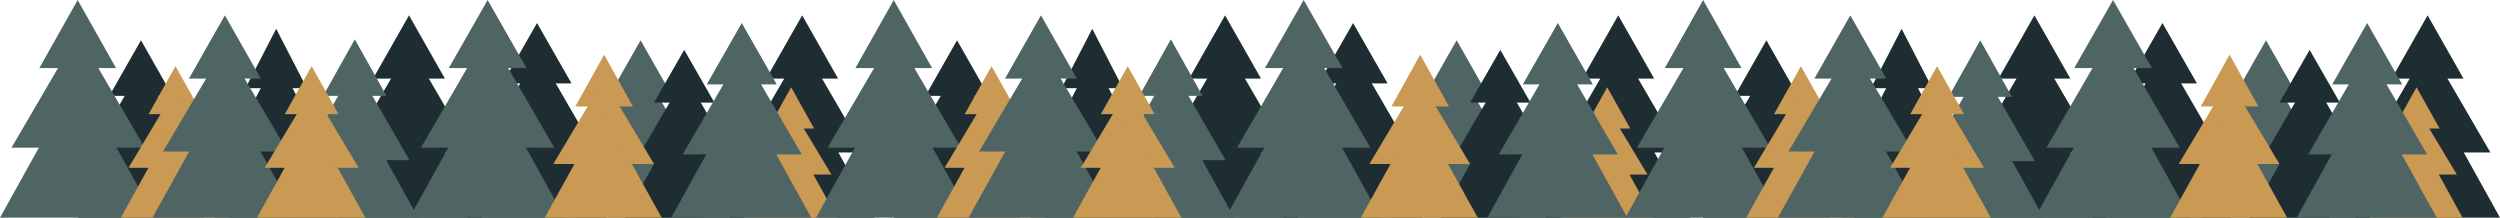
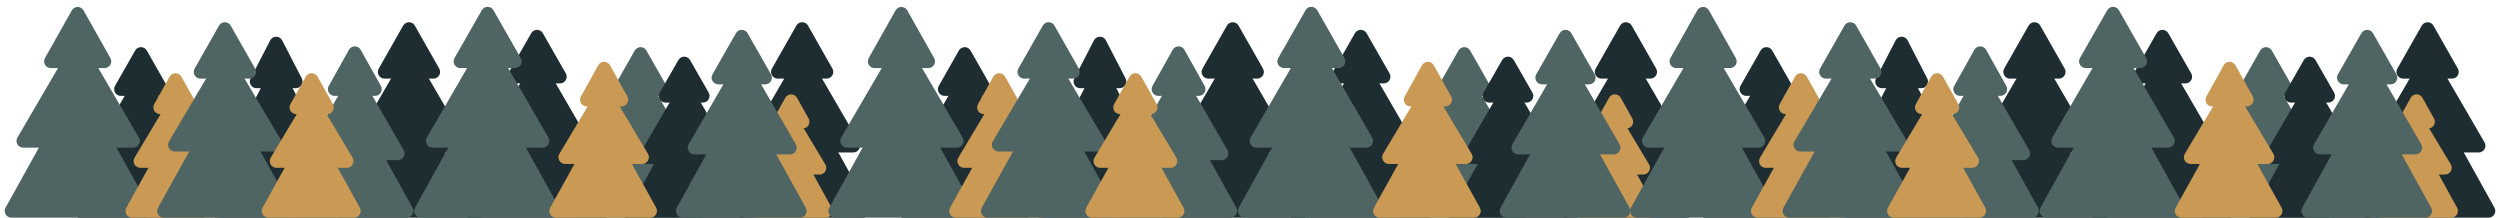
<svg xmlns="http://www.w3.org/2000/svg" width="2607" height="227" viewBox="0 0 2607 227">
  <defs>
    <clipPath id="b">
      <rect width="2607" height="227" />
    </clipPath>
  </defs>
  <g id="a" clip-path="url(#b)">
    <rect width="2607" height="227" fill="rgba(255,255,255,0)" />
    <g transform="translate(44 -848)">
      <g transform="translate(-135.111 192.881)">
-         <path d="M33,0,66,58H0Z" transform="translate(205.111 697.119)" fill="#1e2d32" />
+         <path d="M26.916,10.693a7,7,0,0,1,12.168,0L60.048,47.538A7,7,0,0,1,53.964,58H12.036A7,7,0,0,1,5.952,47.538Z" transform="translate(205.111 697.119)" fill="#1e2d32" />
        <path d="M56.5,0,113,97H0Z" transform="translate(182.111 725.119)" fill="#1e2d32" />
        <path d="M66,0l66,119H0Z" transform="translate(172.111 763.119)" fill="#1e2d32" />
      </g>
      <g transform="translate(-216 151)">
-         <path d="M40,0,80,71H0Z" transform="translate(213 697)" fill="#4f6563" />
-         <path d="M69.5,0,139,119H0Z" transform="translate(184 732)" fill="#4f6563" />
-         <path d="M81,0l81,146H0Z" transform="translate(172 778)" fill="#4f6563" />
+         <path d="M33.9,10.825a7,7,0,0,1,12.2,0L74.121,60.564A7,7,0,0,1,68.022,71H11.978a7,7,0,0,1-6.1-10.436Z" transform="translate(213 697)" fill="#4f6563" />
+         <path d="M63.455,10.35a7,7,0,0,1,12.089,0l57.305,98.12A7,7,0,0,1,126.805,119H12.195A7,7,0,0,1,6.15,108.47Z" transform="translate(184 732)" fill="#4f6563" />
+         <path d="M74.879,11.033a7,7,0,0,1,12.242,0L156.232,135.6a7,7,0,0,1-6.121,10.4H11.889a7,7,0,0,1-6.121-10.4Z" transform="translate(172 778)" fill="#4f6563" />
      </g>
      <g transform="translate(8.338 180.726)">
-         <path d="M32,0,64,62H0Z" transform="translate(203.662 697.274)" fill="#1e2d32" />
+         <path d="M25.78,12.052a7,7,0,0,1,12.441,0L58.73,51.79A7,7,0,0,1,52.51,62H11.49A7,7,0,0,1,5.27,51.79Z" transform="translate(203.662 697.274)" fill="#1e2d32" />
        <path d="M53.5,0,107,103H0Z" transform="translate(182.662 727.274)" fill="#1e2d32" />
        <path d="M63.5,0,127,127H0Z" transform="translate(171.662 767.274)" fill="#1e2d32" />
      </g>
      <g transform="translate(-90.004 219.802)">
-         <path d="M28,0,56,50H0Z" transform="translate(201.003 697.198)" fill="#ca9954" />
-         <path d="M49,0,98,82H0Z" transform="translate(180.003 721.198)" fill="#ca9954" />
-         <path d="M56.5,0,113,102H0Z" transform="translate(172.003 753.198)" fill="#ca9954" />
+         <path d="M21.892,10.906a7,7,0,0,1,12.215,0L50.165,39.58A7,7,0,0,1,44.057,50H11.943A7,7,0,0,1,5.835,39.58Z" transform="translate(201.003 697.198)" fill="#ca9954" />
+         <path d="M42.991,10.056a7,7,0,0,1,12.018,0L91.671,71.409A7,7,0,0,1,85.663,82H12.337A7,7,0,0,1,6.329,71.409Z" transform="translate(180.003 721.198)" fill="#ca9954" />
+         <path d="M50.377,11.055a7,7,0,0,1,12.247,0l44.62,80.554A7,7,0,0,1,101.12,102H11.88A7,7,0,0,1,5.756,91.608Z" transform="translate(172.003 753.198)" fill="#ca9954" />
      </g>
      <g transform="translate(-57.111 166.552)">
-         <path d="M37.5,0,75,66H0Z" transform="translate(210.111 697.448)" fill="#4f6563" />
-         <path d="M65,0l65,110H0Z" transform="translate(183.111 729.448)" fill="#4f6563" />
-         <path d="M75.5,0,151,136H0Z" transform="translate(172.111 772.448)" fill="#4f6563" />
+         <path d="M31.414,10.712a7,7,0,0,1,12.172,0l25.472,44.83A7,7,0,0,1,62.972,66H12.028A7,7,0,0,1,5.942,55.542Z" transform="translate(210.111 697.448)" fill="#4f6563" />
+         <path d="M58.974,10.2a7,7,0,0,1,12.053,0l52.733,89.24A7,7,0,0,1,117.733,110H12.267A7,7,0,0,1,6.241,99.439Z" transform="translate(183.111 729.448)" fill="#4f6563" />
+         <path d="M69.38,11.024a7,7,0,0,1,12.24,0L145.228,125.6a7,7,0,0,1-6.12,10.4H11.892a7,7,0,0,1-6.12-10.4Z" transform="translate(172.111 772.448)" fill="#4f6563" />
      </g>
      <g transform="translate(271.338 174.881)">
-         <path d="M36,0,72,63H0Z" transform="translate(208.662 697.119)" fill="#1e2d32" />
+         <path d="M29.922,10.636a7,7,0,0,1,12.155,0L66.015,52.527A7,7,0,0,1,59.938,63H12.062A7,7,0,0,1,5.985,52.527Z" transform="translate(208.662 697.119)" fill="#1e2d32" />
        <path d="M62,0l62,107H0Z" transform="translate(183.662 728.119)" fill="#1e2d32" />
        <path d="M72.5,0,145,131H0Z" transform="translate(171.662 769.119)" fill="#1e2d32" />
      </g>
      <g transform="translate(135.338 166.881)">
-         <path d="M37.5,0,75,66H0Z" transform="translate(209.662 697.119)" fill="#1e2d32" />
+         <path d="M31.414,10.712a7,7,0,0,1,12.172,0l25.472,44.83A7,7,0,0,1,62.972,66H12.028A7,7,0,0,1,5.942,55.542Z" transform="translate(209.662 697.119)" fill="#1e2d32" />
        <path d="M64.5,0,129,111H0Z" transform="translate(183.662 729.119)" fill="#1e2d32" />
        <path d="M75.5,0,151,136H0Z" transform="translate(171.662 772.119)" fill="#1e2d32" />
      </g>
      <g transform="translate(87.389 192.181)">
-         <path d="M33,0,66,59H0Z" transform="translate(205.611 696.819)" fill="#4f6563" />
-         <path d="M56.5,0,113,98H0Z" transform="translate(182.611 724.819)" fill="#4f6563" />
-         <path d="M66,0l66,119H0Z" transform="translate(172.611 763.819)" fill="#4f6563" />
+         <path d="M26.891,10.923a7,7,0,0,1,12.219,0l21.064,37.66A7,7,0,0,1,54.064,59H11.936A7,7,0,0,1,5.826,48.583Z" transform="translate(205.611 696.819)" fill="#4f6563" />
+         <path d="M50.436,10.519a7,7,0,0,1,12.129,0L106.949,87.5A7,7,0,0,1,100.884,98H12.116A7,7,0,0,1,6.051,87.5Z" transform="translate(182.611 724.819)" fill="#4f6563" />
+         <path d="M59.878,11.037a7,7,0,0,1,12.243,0L126.235,108.6a7,7,0,0,1-6.122,10.4H11.887a7,7,0,0,1-6.122-10.4Z" transform="translate(172.611 763.819)" fill="#4f6563" />
      </g>
      <g transform="translate(385.251 192.404)">
-         <path d="M33,0,66,58H0Z" transform="translate(205.749 697.596)" fill="#4f6563" />
+         <path d="M26.916,10.693a7,7,0,0,1,12.168,0L60.048,47.538A7,7,0,0,1,53.964,58H12.036A7,7,0,0,1,5.952,47.538Z" transform="translate(205.749 697.596)" fill="#4f6563" />
        <path d="M56.5,0,113,98H0Z" transform="translate(182.749 724.596)" fill="#4f6563" />
        <path d="M66.5,0,133,120H0Z" transform="translate(171.749 762.596)" fill="#4f6563" />
      </g>
      <g transform="translate(51.996 219.802)">
-         <path d="M28,0,56,50H0Z" transform="translate(201.003 697.198)" fill="#ca9954" />
-         <path d="M49,0,98,82H0Z" transform="translate(180.003 721.198)" fill="#ca9954" />
-         <path d="M56.5,0,113,102H0Z" transform="translate(172.003 753.198)" fill="#ca9954" />
+         <path d="M21.892,10.906a7,7,0,0,1,12.215,0L50.165,39.58A7,7,0,0,1,44.057,50H11.943A7,7,0,0,1,5.835,39.58Z" transform="translate(201.003 697.198)" fill="#ca9954" />
+         <path d="M42.991,10.056a7,7,0,0,1,12.018,0L91.671,71.409A7,7,0,0,1,85.663,82H12.337A7,7,0,0,1,6.329,71.409Z" transform="translate(180.003 721.198)" fill="#ca9954" />
+         <path d="M50.377,11.055a7,7,0,0,1,12.247,0l44.62,80.554A7,7,0,0,1,101.12,102H11.88A7,7,0,0,1,5.756,91.608Z" transform="translate(172.003 753.198)" fill="#ca9954" />
      </g>
      <g transform="translate(210.889 150.559)">
-         <path d="M40.5,0,81,71H0Z" transform="translate(213.111 697.441)" fill="#4f6563" />
-         <path d="M69.5,0,139,120H0Z" transform="translate(184.111 731.441)" fill="#4f6563" />
-         <path d="M81,0l81,146H0Z" transform="translate(172.111 778.441)" fill="#4f6563" />
+         <path d="M34.42,10.659a7,7,0,0,1,12.161,0L75.029,60.532A7,7,0,0,1,68.948,71h-56.9a7,7,0,0,1-6.08-10.468Z" transform="translate(213.111 697.441)" fill="#4f6563" />
+         <path d="M63.443,10.459a7,7,0,0,1,12.115,0l57.357,99.033A7,7,0,0,1,126.857,120H12.143a7,7,0,0,1-6.057-10.508Z" transform="translate(184.111 731.441)" fill="#4f6563" />
+         <path d="M74.879,11.033a7,7,0,0,1,12.242,0L156.232,135.6a7,7,0,0,1-6.121,10.4H11.889a7,7,0,0,1-6.121-10.4Z" transform="translate(172.111 778.441)" fill="#4f6563" />
      </g>
      <g transform="translate(545.338 166.881)">
-         <path d="M37.5,0,75,66H0Z" transform="translate(209.662 697.119)" fill="#1e2d32" />
+         <path d="M31.414,10.712a7,7,0,0,1,12.172,0l25.472,44.83A7,7,0,0,1,62.972,66H12.028A7,7,0,0,1,5.942,55.542Z" transform="translate(209.662 697.119)" fill="#1e2d32" />
+         <path d="M58.448,10.416a7,7,0,0,1,12.1,0l52.336,90.067A7,7,0,0,1,116.836,111H12.164a7,7,0,0,1-6.052-10.517Z" transform="translate(183.662 729.119)" fill="#1e2d32" />
+         <path d="M69.38,11.024a7,7,0,0,1,12.24,0L145.228,125.6a7,7,0,0,1-6.12,10.4H11.892a7,7,0,0,1-6.12-10.4Z" transform="translate(171.662 772.119)" fill="#1e2d32" />
+       </g>
+       <g transform="translate(559.996 241.968)">
+         <path d="M17.888,10.951a7,7,0,0,1,12.225,0L42.189,32.588A7,7,0,0,1,36.077,43H11.923A7,7,0,0,1,5.811,32.588Z" transform="translate(197.004 697.032)" fill="#ca9954" />
+         <path d="M36,10a7,7,0,0,1,12,0L77.639,59.4a7,7,0,0,1-6,10.6H12.363a7,7,0,0,1-6-10.6Z" transform="translate(179.004 718.032)" fill="#ca9954" />
+         <path d="M42.369,11.124a7,7,0,0,1,12.261,0l36.649,66.5A7,7,0,0,1,85.149,88h-73.3A7,7,0,0,1,5.72,77.621Z" transform="translate(172.004 745.032)" fill="#ca9954" />
+       </g>
+       <g transform="translate(435.338 203.213)">
+         <path d="M25.426,10.606a7,7,0,0,1,12.149,0L57,44.521A7,7,0,0,1,50.924,55H12.076A7,7,0,0,1,6,44.521Z" transform="translate(202.662 696.787)" fill="#1e2d32" />
+         <path d="M47.449,10.406a7,7,0,0,1,12.1,0l41.332,71.075A7,7,0,0,1,94.832,92H12.168A7,7,0,0,1,6.117,81.481Z" transform="translate(181.662 723.787)" fill="#1e2d32" />
+         <path d="M62.5,0,125,113H0Z" transform="translate(171.662 758.787)" fill="#1e2d32" />
+       </g>
+       <g transform="translate(352.414 207.802)">
+         <path d="M23.881,11.014a7,7,0,0,1,12.238,0L54.222,43.6A7,7,0,0,1,48.1,54H11.9A7,7,0,0,1,5.777,43.6Z" transform="translate(203.586 697.198)" fill="#ca9954" />
+         <path d="M46.489,10.076a7,7,0,0,1,12.023,0L98.684,77.414A7,7,0,0,1,92.673,88H12.327A7,7,0,0,1,6.316,77.414Z" transform="translate(180.586 723.198)" fill="#ca9954" />
+         <path d="M54.878,11.039a7,7,0,0,1,12.243,0l49.114,88.566A7,7,0,0,1,110.114,110H11.886A7,7,0,0,1,5.764,99.605Z" transform="translate(171.586 757.198)" fill="#ca9954" />
+       </g>
+       <g transform="translate(484.233 174.296)">
+         <path d="M30.419,10.662a7,7,0,0,1,12.161,0L67.03,53.532A7,7,0,0,1,60.949,64h-48.9A7,7,0,0,1,5.97,53.532Z" transform="translate(208.768 697.704)" fill="#4f6563" />
+         <path d="M55.943,10.453a7,7,0,0,1,12.113,0L117.91,96.491A7,7,0,0,1,111.854,107H12.146A7,7,0,0,1,6.09,96.491Z" transform="translate(183.768 727.704)" fill="#4f6563" />
+         <path d="M66.874,11.077a7,7,0,0,1,12.251,0l61.13,110.536A7,7,0,0,1,134.13,132H11.87a7,7,0,0,1-6.126-10.388Z" transform="translate(171.768 768.704)" fill="#4f6563" />
+       </g>
+     </g>
+     <g transform="translate(903 -848)">
+       <g transform="translate(-135.111 192.881)">
+         <path d="M26.916,10.693a7,7,0,0,1,12.168,0L60.048,47.538A7,7,0,0,1,53.964,58H12.036A7,7,0,0,1,5.952,47.538Z" transform="translate(205.111 697.119)" fill="#1e2d32" />
+         <path d="M56.5,0,113,97H0Z" transform="translate(182.111 725.119)" fill="#1e2d32" />
+         <path d="M66,0l66,119H0Z" transform="translate(172.111 763.119)" fill="#1e2d32" />
+       </g>
+       <g transform="translate(-216 151)">
+         <path d="M33.9,10.825a7,7,0,0,1,12.2,0L74.121,60.564A7,7,0,0,1,68.022,71H11.978a7,7,0,0,1-6.1-10.436Z" transform="translate(213 697)" fill="#4f6563" />
+         <path d="M63.455,10.35a7,7,0,0,1,12.089,0l57.305,98.12A7,7,0,0,1,126.805,119H12.195A7,7,0,0,1,6.15,108.47Z" transform="translate(184 732)" fill="#4f6563" />
+         <path d="M74.879,11.033a7,7,0,0,1,12.242,0L156.232,135.6a7,7,0,0,1-6.121,10.4H11.889a7,7,0,0,1-6.121-10.4Z" transform="translate(172 778)" fill="#4f6563" />
+       </g>
+       <g transform="translate(8.338 180.726)">
+         <path d="M25.78,12.052a7,7,0,0,1,12.441,0L58.73,51.79A7,7,0,0,1,52.51,62H11.49A7,7,0,0,1,5.27,51.79Z" transform="translate(203.662 697.274)" fill="#1e2d32" />
+         <path d="M53.5,0,107,103H0Z" transform="translate(182.662 727.274)" fill="#1e2d32" />
+         <path d="M63.5,0,127,127H0Z" transform="translate(171.662 767.274)" fill="#1e2d32" />
+       </g>
+       <g transform="translate(-90.004 219.802)">
+         <path d="M21.892,10.906a7,7,0,0,1,12.215,0L50.165,39.58A7,7,0,0,1,44.057,50H11.943A7,7,0,0,1,5.835,39.58Z" transform="translate(201.003 697.198)" fill="#ca9954" />
+         <path d="M42.991,10.056a7,7,0,0,1,12.018,0L91.671,71.409A7,7,0,0,1,85.663,82H12.337A7,7,0,0,1,6.329,71.409Z" transform="translate(180.003 721.198)" fill="#ca9954" />
+         <path d="M50.377,11.055a7,7,0,0,1,12.247,0l44.62,80.554A7,7,0,0,1,101.12,102H11.88A7,7,0,0,1,5.756,91.608Z" transform="translate(172.003 753.198)" fill="#ca9954" />
+       </g>
+       <g transform="translate(-57.111 166.552)">
+         <path d="M31.414,10.712a7,7,0,0,1,12.172,0l25.472,44.83A7,7,0,0,1,62.972,66H12.028A7,7,0,0,1,5.942,55.542Z" transform="translate(210.111 697.448)" fill="#4f6563" />
+         <path d="M58.974,10.2a7,7,0,0,1,12.053,0l52.733,89.24A7,7,0,0,1,117.733,110H12.267A7,7,0,0,1,6.241,99.439Z" transform="translate(183.111 729.448)" fill="#4f6563" />
+         <path d="M69.38,11.024a7,7,0,0,1,12.24,0L145.228,125.6a7,7,0,0,1-6.12,10.4H11.892a7,7,0,0,1-6.12-10.4Z" transform="translate(172.111 772.448)" fill="#4f6563" />
+       </g>
+       <g transform="translate(271.338 174.881)">
+         <path d="M29.922,10.636a7,7,0,0,1,12.155,0L66.015,52.527A7,7,0,0,1,59.938,63H12.062A7,7,0,0,1,5.985,52.527Z" transform="translate(208.662 697.119)" fill="#1e2d32" />
+         <path d="M62,0l62,107H0Z" transform="translate(183.662 728.119)" fill="#1e2d32" />
+         <path d="M72.5,0,145,131H0Z" transform="translate(171.662 769.119)" fill="#1e2d32" />
+       </g>
+       <g transform="translate(135.338 166.881)">
+         <path d="M31.414,10.712a7,7,0,0,1,12.172,0l25.472,44.83A7,7,0,0,1,62.972,66H12.028A7,7,0,0,1,5.942,55.542Z" transform="translate(209.662 697.119)" fill="#1e2d32" />
        <path d="M64.5,0,129,111H0Z" transform="translate(183.662 729.119)" fill="#1e2d32" />
        <path d="M75.5,0,151,136H0Z" transform="translate(171.662 772.119)" fill="#1e2d32" />
      </g>
+       <g transform="translate(87.389 192.181)">
+         <path d="M26.891,10.923a7,7,0,0,1,12.219,0l21.064,37.66A7,7,0,0,1,54.064,59H11.936A7,7,0,0,1,5.826,48.583Z" transform="translate(205.611 696.819)" fill="#4f6563" />
+         <path d="M50.436,10.519a7,7,0,0,1,12.129,0L106.949,87.5A7,7,0,0,1,100.884,98H12.116A7,7,0,0,1,6.051,87.5Z" transform="translate(182.611 724.819)" fill="#4f6563" />
+         <path d="M59.878,11.037a7,7,0,0,1,12.243,0L126.235,108.6a7,7,0,0,1-6.122,10.4H11.887a7,7,0,0,1-6.122-10.4Z" transform="translate(172.611 763.819)" fill="#4f6563" />
+       </g>
+       <g transform="translate(385.251 192.404)">
+         <path d="M26.916,10.693a7,7,0,0,1,12.168,0L60.048,47.538A7,7,0,0,1,53.964,58H12.036A7,7,0,0,1,5.952,47.538Z" transform="translate(205.749 697.596)" fill="#4f6563" />
+         <path d="M56.5,0,113,98H0Z" transform="translate(182.749 724.596)" fill="#4f6563" />
+         <path d="M66.5,0,133,120H0Z" transform="translate(171.749 762.596)" fill="#4f6563" />
+       </g>
+       <g transform="translate(51.996 219.802)">
+         <path d="M21.892,10.906a7,7,0,0,1,12.215,0L50.165,39.58A7,7,0,0,1,44.057,50H11.943A7,7,0,0,1,5.835,39.58Z" transform="translate(201.003 697.198)" fill="#ca9954" />
+         <path d="M42.991,10.056a7,7,0,0,1,12.018,0L91.671,71.409A7,7,0,0,1,85.663,82H12.337A7,7,0,0,1,6.329,71.409Z" transform="translate(180.003 721.198)" fill="#ca9954" />
+         <path d="M50.377,11.055a7,7,0,0,1,12.247,0l44.62,80.554A7,7,0,0,1,101.12,102H11.88A7,7,0,0,1,5.756,91.608Z" transform="translate(172.003 753.198)" fill="#ca9954" />
+       </g>
+       <g transform="translate(210.889 150.559)">
+         <path d="M34.42,10.659a7,7,0,0,1,12.161,0L75.029,60.532A7,7,0,0,1,68.948,71h-56.9a7,7,0,0,1-6.08-10.468Z" transform="translate(213.111 697.441)" fill="#4f6563" />
+         <path d="M63.443,10.459a7,7,0,0,1,12.115,0l57.357,99.033A7,7,0,0,1,126.857,120H12.143a7,7,0,0,1-6.057-10.508Z" transform="translate(184.111 731.441)" fill="#4f6563" />
+         <path d="M74.879,11.033a7,7,0,0,1,12.242,0L156.232,135.6a7,7,0,0,1-6.121,10.4H11.889a7,7,0,0,1-6.121-10.4Z" transform="translate(172.111 778.441)" fill="#4f6563" />
+       </g>
+       <g transform="translate(545.338 166.881)">
+         <path d="M31.414,10.712a7,7,0,0,1,12.172,0l25.472,44.83A7,7,0,0,1,62.972,66H12.028A7,7,0,0,1,5.942,55.542Z" transform="translate(209.662 697.119)" fill="#1e2d32" />
+         <path d="M58.448,10.416a7,7,0,0,1,12.1,0l52.336,90.067A7,7,0,0,1,116.836,111H12.164a7,7,0,0,1-6.052-10.517Z" transform="translate(183.662 729.119)" fill="#1e2d32" />
+         <path d="M69.38,11.024a7,7,0,0,1,12.24,0L145.228,125.6a7,7,0,0,1-6.12,10.4H11.892a7,7,0,0,1-6.12-10.4Z" transform="translate(171.662 772.119)" fill="#1e2d32" />
+       </g>
      <g transform="translate(559.996 241.968)">
-         <path d="M24,0,48,43H0Z" transform="translate(197.004 697.032)" fill="#ca9954" />
-         <path d="M42,0,84,70H0Z" transform="translate(179.004 718.032)" fill="#ca9954" />
-         <path d="M48.5,0,97,88H0Z" transform="translate(172.004 745.032)" fill="#ca9954" />
+         <path d="M17.888,10.951a7,7,0,0,1,12.225,0L42.189,32.588A7,7,0,0,1,36.077,43H11.923A7,7,0,0,1,5.811,32.588Z" transform="translate(197.004 697.032)" fill="#ca9954" />
+         <path d="M36,10a7,7,0,0,1,12,0L77.639,59.4a7,7,0,0,1-6,10.6H12.363a7,7,0,0,1-6-10.6Z" transform="translate(179.004 718.032)" fill="#ca9954" />
+         <path d="M42.369,11.124a7,7,0,0,1,12.261,0l36.649,66.5A7,7,0,0,1,85.149,88h-73.3A7,7,0,0,1,5.72,77.621Z" transform="translate(172.004 745.032)" fill="#ca9954" />
      </g>
      <g transform="translate(435.338 203.213)">
-         <path d="M31.5,0,63,55H0Z" transform="translate(202.662 696.787)" fill="#1e2d32" />
-         <path d="M53.5,0,107,92H0Z" transform="translate(181.662 723.787)" fill="#1e2d32" />
+         <path d="M25.426,10.606a7,7,0,0,1,12.149,0L57,44.521A7,7,0,0,1,50.924,55H12.076A7,7,0,0,1,6,44.521Z" transform="translate(202.662 696.787)" fill="#1e2d32" />
+         <path d="M47.449,10.406a7,7,0,0,1,12.1,0l41.332,71.075A7,7,0,0,1,94.832,92H12.168A7,7,0,0,1,6.117,81.481Z" transform="translate(181.662 723.787)" fill="#1e2d32" />
        <path d="M62.5,0,125,113H0Z" transform="translate(171.662 758.787)" fill="#1e2d32" />
      </g>
      <g transform="translate(352.414 207.802)">
-         <path d="M30,0,60,54H0Z" transform="translate(203.586 697.198)" fill="#ca9954" />
-         <path d="M52.5,0,105,88H0Z" transform="translate(180.586 723.198)" fill="#ca9954" />
-         <path d="M61,0l61,110H0Z" transform="translate(171.586 757.198)" fill="#ca9954" />
+         <path d="M23.881,11.014a7,7,0,0,1,12.238,0L54.222,43.6A7,7,0,0,1,48.1,54H11.9A7,7,0,0,1,5.777,43.6Z" transform="translate(203.586 697.198)" fill="#ca9954" />
+         <path d="M46.489,10.076a7,7,0,0,1,12.023,0L98.684,77.414A7,7,0,0,1,92.673,88H12.327A7,7,0,0,1,6.316,77.414Z" transform="translate(180.586 723.198)" fill="#ca9954" />
+         <path d="M54.878,11.039a7,7,0,0,1,12.243,0l49.114,88.566A7,7,0,0,1,110.114,110H11.886A7,7,0,0,1,5.764,99.605Z" transform="translate(171.586 757.198)" fill="#ca9954" />
      </g>
      <g transform="translate(484.233 174.296)">
-         <path d="M36.5,0,73,64H0Z" transform="translate(208.768 697.704)" fill="#4f6563" />
-         <path d="M62,0l62,107H0Z" transform="translate(183.768 727.704)" fill="#4f6563" />
-         <path d="M73,0l73,132H0Z" transform="translate(171.768 768.704)" fill="#4f6563" />
-       </g>
-       <g transform="translate(851)">
-         <g transform="translate(-135.111 192.881)">
-           <path d="M33,0,66,58H0Z" transform="translate(205.111 697.119)" fill="#1e2d32" />
-           <path d="M56.5,0,113,97H0Z" transform="translate(182.111 725.119)" fill="#1e2d32" />
-           <path d="M66,0l66,119H0Z" transform="translate(172.111 763.119)" fill="#1e2d32" />
-         </g>
-         <g transform="translate(-216 151)">
-           <path d="M40,0,80,71H0Z" transform="translate(213 697)" fill="#4f6563" />
-           <path d="M69.5,0,139,119H0Z" transform="translate(184 732)" fill="#4f6563" />
-           <path d="M81,0l81,146H0Z" transform="translate(172 778)" fill="#4f6563" />
-         </g>
-         <g transform="translate(8.338 180.726)">
-           <path d="M32,0,64,62H0Z" transform="translate(203.662 697.274)" fill="#1e2d32" />
-           <path d="M53.5,0,107,103H0Z" transform="translate(182.662 727.274)" fill="#1e2d32" />
-           <path d="M63.5,0,127,127H0Z" transform="translate(171.662 767.274)" fill="#1e2d32" />
-         </g>
-         <g transform="translate(-90.004 219.802)">
-           <path d="M28,0,56,50H0Z" transform="translate(201.003 697.198)" fill="#ca9954" />
-           <path d="M49,0,98,82H0Z" transform="translate(180.003 721.198)" fill="#ca9954" />
-           <path d="M56.5,0,113,102H0Z" transform="translate(172.003 753.198)" fill="#ca9954" />
-         </g>
-         <g transform="translate(-57.111 166.552)">
-           <path d="M37.5,0,75,66H0Z" transform="translate(210.111 697.448)" fill="#4f6563" />
-           <path d="M65,0l65,110H0Z" transform="translate(183.111 729.448)" fill="#4f6563" />
-           <path d="M75.5,0,151,136H0Z" transform="translate(172.111 772.448)" fill="#4f6563" />
-         </g>
-         <g transform="translate(271.338 174.881)">
-           <path d="M36,0,72,63H0Z" transform="translate(208.662 697.119)" fill="#1e2d32" />
-           <path d="M62,0l62,107H0Z" transform="translate(183.662 728.119)" fill="#1e2d32" />
-           <path d="M72.5,0,145,131H0Z" transform="translate(171.662 769.119)" fill="#1e2d32" />
-         </g>
-         <g transform="translate(135.338 166.881)">
-           <path d="M37.5,0,75,66H0Z" transform="translate(209.662 697.119)" fill="#1e2d32" />
-           <path d="M64.5,0,129,111H0Z" transform="translate(183.662 729.119)" fill="#1e2d32" />
-           <path d="M75.5,0,151,136H0Z" transform="translate(171.662 772.119)" fill="#1e2d32" />
-         </g>
-         <g transform="translate(87.389 192.181)">
-           <path d="M33,0,66,59H0Z" transform="translate(205.611 696.819)" fill="#4f6563" />
-           <path d="M56.5,0,113,98H0Z" transform="translate(182.611 724.819)" fill="#4f6563" />
-           <path d="M66,0l66,119H0Z" transform="translate(172.611 763.819)" fill="#4f6563" />
-         </g>
-         <g transform="translate(385.251 192.404)">
-           <path d="M33,0,66,58H0Z" transform="translate(205.749 697.596)" fill="#4f6563" />
-           <path d="M56.5,0,113,98H0Z" transform="translate(182.749 724.596)" fill="#4f6563" />
-           <path d="M66.5,0,133,120H0Z" transform="translate(171.749 762.596)" fill="#4f6563" />
-         </g>
-         <g transform="translate(51.996 219.802)">
-           <path d="M28,0,56,50H0Z" transform="translate(201.003 697.198)" fill="#ca9954" />
-           <path d="M49,0,98,82H0Z" transform="translate(180.003 721.198)" fill="#ca9954" />
-           <path d="M56.5,0,113,102H0Z" transform="translate(172.003 753.198)" fill="#ca9954" />
-         </g>
-         <g transform="translate(210.889 150.559)">
-           <path d="M40.5,0,81,71H0Z" transform="translate(213.111 697.441)" fill="#4f6563" />
-           <path d="M69.5,0,139,120H0Z" transform="translate(184.111 731.441)" fill="#4f6563" />
-           <path d="M81,0l81,146H0Z" transform="translate(172.111 778.441)" fill="#4f6563" />
-         </g>
-         <g transform="translate(545.338 166.881)">
-           <path d="M37.5,0,75,66H0Z" transform="translate(209.662 697.119)" fill="#1e2d32" />
-           <path d="M64.5,0,129,111H0Z" transform="translate(183.662 729.119)" fill="#1e2d32" />
-           <path d="M75.5,0,151,136H0Z" transform="translate(171.662 772.119)" fill="#1e2d32" />
-         </g>
-         <g transform="translate(559.996 241.968)">
-           <path d="M24,0,48,43H0Z" transform="translate(197.004 697.032)" fill="#ca9954" />
-           <path d="M42,0,84,70H0Z" transform="translate(179.004 718.032)" fill="#ca9954" />
-           <path d="M48.5,0,97,88H0Z" transform="translate(172.004 745.032)" fill="#ca9954" />
-         </g>
-         <g transform="translate(435.338 203.213)">
-           <path d="M31.5,0,63,55H0Z" transform="translate(202.662 696.787)" fill="#1e2d32" />
-           <path d="M53.5,0,107,92H0Z" transform="translate(181.662 723.787)" fill="#1e2d32" />
-           <path d="M62.5,0,125,113H0Z" transform="translate(171.662 758.787)" fill="#1e2d32" />
-         </g>
-         <g transform="translate(352.414 207.802)">
-           <path d="M30,0,60,54H0Z" transform="translate(203.586 697.198)" fill="#ca9954" />
-           <path d="M52.5,0,105,88H0Z" transform="translate(180.586 723.198)" fill="#ca9954" />
-           <path d="M61,0l61,110H0Z" transform="translate(171.586 757.198)" fill="#ca9954" />
-         </g>
-         <g transform="translate(484.233 174.296)">
-           <path d="M36.5,0,73,64H0Z" transform="translate(208.768 697.704)" fill="#4f6563" />
-           <path d="M62,0l62,107H0Z" transform="translate(183.768 727.704)" fill="#4f6563" />
-           <path d="M73,0l73,132H0Z" transform="translate(171.768 768.704)" fill="#4f6563" />
-         </g>
-       </g>
-       <g transform="translate(1695)">
-         <g transform="translate(-135.111 192.881)">
-           <path d="M33,0,66,58H0Z" transform="translate(205.111 697.119)" fill="#1e2d32" />
-           <path d="M56.5,0,113,97H0Z" transform="translate(182.111 725.119)" fill="#1e2d32" />
-           <path d="M66,0l66,119H0Z" transform="translate(172.111 763.119)" fill="#1e2d32" />
-         </g>
-         <g transform="translate(-216 151)">
-           <path d="M40,0,80,71H0Z" transform="translate(213 697)" fill="#4f6563" />
-           <path d="M69.5,0,139,119H0Z" transform="translate(184 732)" fill="#4f6563" />
-           <path d="M81,0l81,146H0Z" transform="translate(172 778)" fill="#4f6563" />
-         </g>
-         <g transform="translate(8.338 180.726)">
-           <path d="M32,0,64,62H0Z" transform="translate(203.662 697.274)" fill="#1e2d32" />
-           <path d="M53.5,0,107,103H0Z" transform="translate(182.662 727.274)" fill="#1e2d32" />
-           <path d="M63.5,0,127,127H0Z" transform="translate(171.662 767.274)" fill="#1e2d32" />
-         </g>
-         <g transform="translate(-90.004 219.802)">
-           <path d="M28,0,56,50H0Z" transform="translate(201.003 697.198)" fill="#ca9954" />
-           <path d="M49,0,98,82H0Z" transform="translate(180.003 721.198)" fill="#ca9954" />
-           <path d="M56.5,0,113,102H0Z" transform="translate(172.003 753.198)" fill="#ca9954" />
-         </g>
-         <g transform="translate(-57.111 166.552)">
-           <path d="M37.5,0,75,66H0Z" transform="translate(210.111 697.448)" fill="#4f6563" />
-           <path d="M65,0l65,110H0Z" transform="translate(183.111 729.448)" fill="#4f6563" />
-           <path d="M75.5,0,151,136H0Z" transform="translate(172.111 772.448)" fill="#4f6563" />
-         </g>
-         <g transform="translate(271.338 174.881)">
-           <path d="M36,0,72,63H0Z" transform="translate(208.662 697.119)" fill="#1e2d32" />
-           <path d="M62,0l62,107H0Z" transform="translate(183.662 728.119)" fill="#1e2d32" />
-           <path d="M72.5,0,145,131H0Z" transform="translate(171.662 769.119)" fill="#1e2d32" />
-         </g>
-         <g transform="translate(135.338 166.881)">
-           <path d="M37.5,0,75,66H0Z" transform="translate(209.662 697.119)" fill="#1e2d32" />
-           <path d="M64.5,0,129,111H0Z" transform="translate(183.662 729.119)" fill="#1e2d32" />
-           <path d="M75.5,0,151,136H0Z" transform="translate(171.662 772.119)" fill="#1e2d32" />
-         </g>
-         <g transform="translate(87.389 193.181)">
-           <path d="M33,0,66,59H0Z" transform="translate(205.611 696.819)" fill="#4f6563" />
-           <path d="M56.5,0,113,98H0Z" transform="translate(182.611 724.819)" fill="#4f6563" />
-           <path d="M66,0l66,119H0Z" transform="translate(172.611 762.819)" fill="#4f6563" />
-         </g>
-         <g transform="translate(385.251 192.404)">
-           <path d="M33,0,66,58H0Z" transform="translate(205.749 697.596)" fill="#4f6563" />
-           <path d="M56.5,0,113,98H0Z" transform="translate(182.749 724.596)" fill="#4f6563" />
-           <path d="M66.5,0,133,120H0Z" transform="translate(171.749 762.596)" fill="#4f6563" />
-         </g>
-         <g transform="translate(51.996 219.802)">
-           <path d="M28,0,56,50H0Z" transform="translate(201.003 697.198)" fill="#ca9954" />
-           <path d="M49,0,98,82H0Z" transform="translate(180.003 721.198)" fill="#ca9954" />
-           <path d="M56.5,0,113,102H0Z" transform="translate(172.003 753.198)" fill="#ca9954" />
-         </g>
-         <g transform="translate(210.889 150.559)">
-           <path d="M40.5,0,81,71H0Z" transform="translate(213.111 697.441)" fill="#4f6563" />
-           <path d="M69.5,0,139,120H0Z" transform="translate(184.111 731.441)" fill="#4f6563" />
-           <path d="M81,0l81,146H0Z" transform="translate(172.111 778.441)" fill="#4f6563" />
-         </g>
-         <g transform="translate(545.338 166.881)">
-           <path d="M37.5,0,75,66H0Z" transform="translate(209.662 697.119)" fill="#1e2d32" />
-           <path d="M64.5,0,129,111H0Z" transform="translate(183.662 729.119)" fill="#1e2d32" />
-           <path d="M75.5,0,151,136H0Z" transform="translate(171.662 772.119)" fill="#1e2d32" />
-         </g>
-         <g transform="translate(559.996 241.968)">
-           <path d="M24,0,48,43H0Z" transform="translate(197.004 697.032)" fill="#ca9954" />
-           <path d="M42,0,84,70H0Z" transform="translate(179.004 718.032)" fill="#ca9954" />
-           <path d="M48.5,0,97,88H0Z" transform="translate(172.004 745.032)" fill="#ca9954" />
-         </g>
-         <g transform="translate(435.338 203.213)">
-           <path d="M31.5,0,63,55H0Z" transform="translate(202.662 696.787)" fill="#1e2d32" />
-           <path d="M53.5,0,107,92H0Z" transform="translate(181.662 723.787)" fill="#1e2d32" />
-           <path d="M62.5,0,125,113H0Z" transform="translate(171.662 758.787)" fill="#1e2d32" />
-         </g>
-         <g transform="translate(352.414 207.802)">
-           <path d="M30,0,60,54H0Z" transform="translate(203.586 697.198)" fill="#ca9954" />
-           <path d="M52.5,0,105,88H0Z" transform="translate(180.586 723.198)" fill="#ca9954" />
-           <path d="M61,0l61,110H0Z" transform="translate(171.586 757.198)" fill="#ca9954" />
-         </g>
-         <g transform="translate(484.233 174.296)">
-           <path d="M36.5,0,73,64H0Z" transform="translate(208.768 697.704)" fill="#4f6563" />
-           <path d="M62,0l62,107H0Z" transform="translate(183.768 727.704)" fill="#4f6563" />
-           <path d="M73,0l73,132H0Z" transform="translate(171.768 768.704)" fill="#4f6563" />
-         </g>
+         <path d="M30.419,10.662a7,7,0,0,1,12.161,0L67.03,53.532A7,7,0,0,1,60.949,64h-48.9A7,7,0,0,1,5.97,53.532Z" transform="translate(208.768 697.704)" fill="#4f6563" />
+         <path d="M55.943,10.453a7,7,0,0,1,12.113,0L117.91,96.491A7,7,0,0,1,111.854,107H12.146A7,7,0,0,1,6.09,96.491Z" transform="translate(183.768 727.704)" fill="#4f6563" />
+         <path d="M66.874,11.077a7,7,0,0,1,12.251,0l61.13,110.536A7,7,0,0,1,134.13,132H11.87a7,7,0,0,1-6.126-10.388Z" transform="translate(171.768 768.704)" fill="#4f6563" />
+       </g>
+     </g>
+     <g transform="translate(1739 -848)">
+       <g transform="translate(-135.111 192.881)">
+         <path d="M26.916,10.693a7,7,0,0,1,12.168,0L60.048,47.538A7,7,0,0,1,53.964,58H12.036A7,7,0,0,1,5.952,47.538Z" transform="translate(205.111 697.119)" fill="#1e2d32" />
+         <path d="M56.5,0,113,97H0Z" transform="translate(182.111 725.119)" fill="#1e2d32" />
+         <path d="M66,0l66,119H0Z" transform="translate(172.111 763.119)" fill="#1e2d32" />
+       </g>
+       <g transform="translate(-216 151)">
+         <path d="M33.9,10.825a7,7,0,0,1,12.2,0L74.121,60.564A7,7,0,0,1,68.022,71H11.978a7,7,0,0,1-6.1-10.436Z" transform="translate(213 697)" fill="#4f6563" />
+         <path d="M63.455,10.35a7,7,0,0,1,12.089,0l57.305,98.12A7,7,0,0,1,126.805,119H12.195A7,7,0,0,1,6.15,108.47Z" transform="translate(184 732)" fill="#4f6563" />
+         <path d="M74.879,11.033a7,7,0,0,1,12.242,0L156.232,135.6a7,7,0,0,1-6.121,10.4H11.889a7,7,0,0,1-6.121-10.4Z" transform="translate(172 778)" fill="#4f6563" />
+       </g>
+       <g transform="translate(8.338 180.726)">
+         <path d="M25.78,12.052a7,7,0,0,1,12.441,0L58.73,51.79A7,7,0,0,1,52.51,62H11.49A7,7,0,0,1,5.27,51.79Z" transform="translate(203.662 697.274)" fill="#1e2d32" />
+         <path d="M53.5,0,107,103H0Z" transform="translate(182.662 727.274)" fill="#1e2d32" />
+         <path d="M63.5,0,127,127H0Z" transform="translate(171.662 767.274)" fill="#1e2d32" />
+       </g>
+       <g transform="translate(-90.004 219.802)">
+         <path d="M21.892,10.906a7,7,0,0,1,12.215,0L50.165,39.58A7,7,0,0,1,44.057,50H11.943A7,7,0,0,1,5.835,39.58Z" transform="translate(201.003 697.198)" fill="#ca9954" />
+         <path d="M42.991,10.056a7,7,0,0,1,12.018,0L91.671,71.409A7,7,0,0,1,85.663,82H12.337A7,7,0,0,1,6.329,71.409Z" transform="translate(180.003 721.198)" fill="#ca9954" />
+         <path d="M50.377,11.055a7,7,0,0,1,12.247,0l44.62,80.554A7,7,0,0,1,101.12,102H11.88A7,7,0,0,1,5.756,91.608Z" transform="translate(172.003 753.198)" fill="#ca9954" />
+       </g>
+       <g transform="translate(-57.111 166.552)">
+         <path d="M31.414,10.712a7,7,0,0,1,12.172,0l25.472,44.83A7,7,0,0,1,62.972,66H12.028A7,7,0,0,1,5.942,55.542Z" transform="translate(210.111 697.448)" fill="#4f6563" />
+         <path d="M58.974,10.2a7,7,0,0,1,12.053,0l52.733,89.24A7,7,0,0,1,117.733,110H12.267A7,7,0,0,1,6.241,99.439Z" transform="translate(183.111 729.448)" fill="#4f6563" />
+         <path d="M69.38,11.024a7,7,0,0,1,12.24,0L145.228,125.6a7,7,0,0,1-6.12,10.4H11.892a7,7,0,0,1-6.12-10.4Z" transform="translate(172.111 772.448)" fill="#4f6563" />
+       </g>
+       <g transform="translate(271.338 174.881)">
+         <path d="M29.922,10.636a7,7,0,0,1,12.155,0L66.015,52.527A7,7,0,0,1,59.938,63H12.062A7,7,0,0,1,5.985,52.527Z" transform="translate(208.662 697.119)" fill="#1e2d32" />
+         <path d="M62,0l62,107H0Z" transform="translate(183.662 728.119)" fill="#1e2d32" />
+         <path d="M72.5,0,145,131H0Z" transform="translate(171.662 769.119)" fill="#1e2d32" />
+       </g>
+       <g transform="translate(135.338 166.881)">
+         <path d="M31.414,10.712a7,7,0,0,1,12.172,0l25.472,44.83A7,7,0,0,1,62.972,66H12.028A7,7,0,0,1,5.942,55.542Z" transform="translate(209.662 697.119)" fill="#1e2d32" />
+         <path d="M64.5,0,129,111H0Z" transform="translate(183.662 729.119)" fill="#1e2d32" />
+         <path d="M75.5,0,151,136H0Z" transform="translate(171.662 772.119)" fill="#1e2d32" />
+       </g>
+       <g transform="translate(87.389 192.181)">
+         <path d="M26.891,10.923a7,7,0,0,1,12.219,0l21.064,37.66A7,7,0,0,1,54.064,59H11.936A7,7,0,0,1,5.826,48.583Z" transform="translate(205.611 696.819)" fill="#4f6563" />
+         <path d="M50.436,10.519a7,7,0,0,1,12.129,0L106.949,87.5A7,7,0,0,1,100.884,98H12.116A7,7,0,0,1,6.051,87.5Z" transform="translate(182.611 724.819)" fill="#4f6563" />
+         <path d="M59.878,11.037a7,7,0,0,1,12.243,0L126.235,108.6a7,7,0,0,1-6.122,10.4H11.887a7,7,0,0,1-6.122-10.4Z" transform="translate(172.611 763.819)" fill="#4f6563" />
+       </g>
+       <g transform="translate(385.251 192.404)">
+         <path d="M26.916,10.693a7,7,0,0,1,12.168,0L60.048,47.538A7,7,0,0,1,53.964,58H12.036A7,7,0,0,1,5.952,47.538Z" transform="translate(205.749 697.596)" fill="#4f6563" />
+         <path d="M56.5,0,113,98H0Z" transform="translate(182.749 724.596)" fill="#4f6563" />
+         <path d="M66.5,0,133,120H0Z" transform="translate(171.749 762.596)" fill="#4f6563" />
+       </g>
+       <g transform="translate(51.996 219.802)">
+         <path d="M21.892,10.906a7,7,0,0,1,12.215,0L50.165,39.58A7,7,0,0,1,44.057,50H11.943A7,7,0,0,1,5.835,39.58Z" transform="translate(201.003 697.198)" fill="#ca9954" />
+         <path d="M42.991,10.056a7,7,0,0,1,12.018,0L91.671,71.409A7,7,0,0,1,85.663,82H12.337A7,7,0,0,1,6.329,71.409Z" transform="translate(180.003 721.198)" fill="#ca9954" />
+         <path d="M50.377,11.055a7,7,0,0,1,12.247,0l44.62,80.554A7,7,0,0,1,101.12,102H11.88A7,7,0,0,1,5.756,91.608Z" transform="translate(172.003 753.198)" fill="#ca9954" />
+       </g>
+       <g transform="translate(210.889 150.559)">
+         <path d="M34.42,10.659a7,7,0,0,1,12.161,0L75.029,60.532A7,7,0,0,1,68.948,71h-56.9a7,7,0,0,1-6.08-10.468Z" transform="translate(213.111 697.441)" fill="#4f6563" />
+         <path d="M63.443,10.459a7,7,0,0,1,12.115,0l57.357,99.033A7,7,0,0,1,126.857,120H12.143a7,7,0,0,1-6.057-10.508Z" transform="translate(184.111 731.441)" fill="#4f6563" />
+         <path d="M74.879,11.033a7,7,0,0,1,12.242,0L156.232,135.6a7,7,0,0,1-6.121,10.4H11.889a7,7,0,0,1-6.121-10.4Z" transform="translate(172.111 778.441)" fill="#4f6563" />
+       </g>
+       <g transform="translate(545.338 166.881)">
+         <path d="M31.414,10.712a7,7,0,0,1,12.172,0l25.472,44.83A7,7,0,0,1,62.972,66H12.028A7,7,0,0,1,5.942,55.542Z" transform="translate(209.662 697.119)" fill="#1e2d32" />
+         <path d="M58.448,10.416a7,7,0,0,1,12.1,0l52.336,90.067A7,7,0,0,1,116.836,111H12.164a7,7,0,0,1-6.052-10.517Z" transform="translate(183.662 729.119)" fill="#1e2d32" />
+         <path d="M69.38,11.024a7,7,0,0,1,12.24,0L145.228,125.6a7,7,0,0,1-6.12,10.4H11.892a7,7,0,0,1-6.12-10.4Z" transform="translate(171.662 772.119)" fill="#1e2d32" />
+       </g>
+       <g transform="translate(559.996 241.968)">
+         <path d="M17.888,10.951a7,7,0,0,1,12.225,0L42.189,32.588A7,7,0,0,1,36.077,43H11.923A7,7,0,0,1,5.811,32.588Z" transform="translate(197.004 697.032)" fill="#ca9954" />
+         <path d="M36,10a7,7,0,0,1,12,0L77.639,59.4a7,7,0,0,1-6,10.6H12.363a7,7,0,0,1-6-10.6Z" transform="translate(179.004 718.032)" fill="#ca9954" />
+         <path d="M42.369,11.124a7,7,0,0,1,12.261,0l36.649,66.5A7,7,0,0,1,85.149,88h-73.3A7,7,0,0,1,5.72,77.621Z" transform="translate(172.004 745.032)" fill="#ca9954" />
+       </g>
+       <g transform="translate(435.338 203.213)">
+         <path d="M25.426,10.606a7,7,0,0,1,12.149,0L57,44.521A7,7,0,0,1,50.924,55H12.076A7,7,0,0,1,6,44.521Z" transform="translate(202.662 696.787)" fill="#1e2d32" />
+         <path d="M47.449,10.406a7,7,0,0,1,12.1,0l41.332,71.075A7,7,0,0,1,94.832,92H12.168A7,7,0,0,1,6.117,81.481Z" transform="translate(181.662 723.787)" fill="#1e2d32" />
+         <path d="M62.5,0,125,113H0Z" transform="translate(171.662 758.787)" fill="#1e2d32" />
+       </g>
+       <g transform="translate(352.414 207.802)">
+         <path d="M23.881,11.014a7,7,0,0,1,12.238,0L54.222,43.6A7,7,0,0,1,48.1,54H11.9A7,7,0,0,1,5.777,43.6Z" transform="translate(203.586 697.198)" fill="#ca9954" />
+         <path d="M46.489,10.076a7,7,0,0,1,12.023,0L98.684,77.414A7,7,0,0,1,92.673,88H12.327A7,7,0,0,1,6.316,77.414Z" transform="translate(180.586 723.198)" fill="#ca9954" />
+         <path d="M54.878,11.039a7,7,0,0,1,12.243,0l49.114,88.566A7,7,0,0,1,110.114,110H11.886A7,7,0,0,1,5.764,99.605Z" transform="translate(171.586 757.198)" fill="#ca9954" />
+       </g>
+       <g transform="translate(484.233 174.296)">
+         <path d="M30.419,10.662a7,7,0,0,1,12.161,0L67.03,53.532A7,7,0,0,1,60.949,64h-48.9A7,7,0,0,1,5.97,53.532Z" transform="translate(208.768 697.704)" fill="#4f6563" />
+         <path d="M55.943,10.453a7,7,0,0,1,12.113,0L117.91,96.491A7,7,0,0,1,111.854,107H12.146A7,7,0,0,1,6.09,96.491Z" transform="translate(183.768 727.704)" fill="#4f6563" />
+         <path d="M66.874,11.077a7,7,0,0,1,12.251,0l61.13,110.536A7,7,0,0,1,134.13,132H11.87a7,7,0,0,1-6.126-10.388Z" transform="translate(171.768 768.704)" fill="#4f6563" />
      </g>
    </g>
  </g>
</svg>
